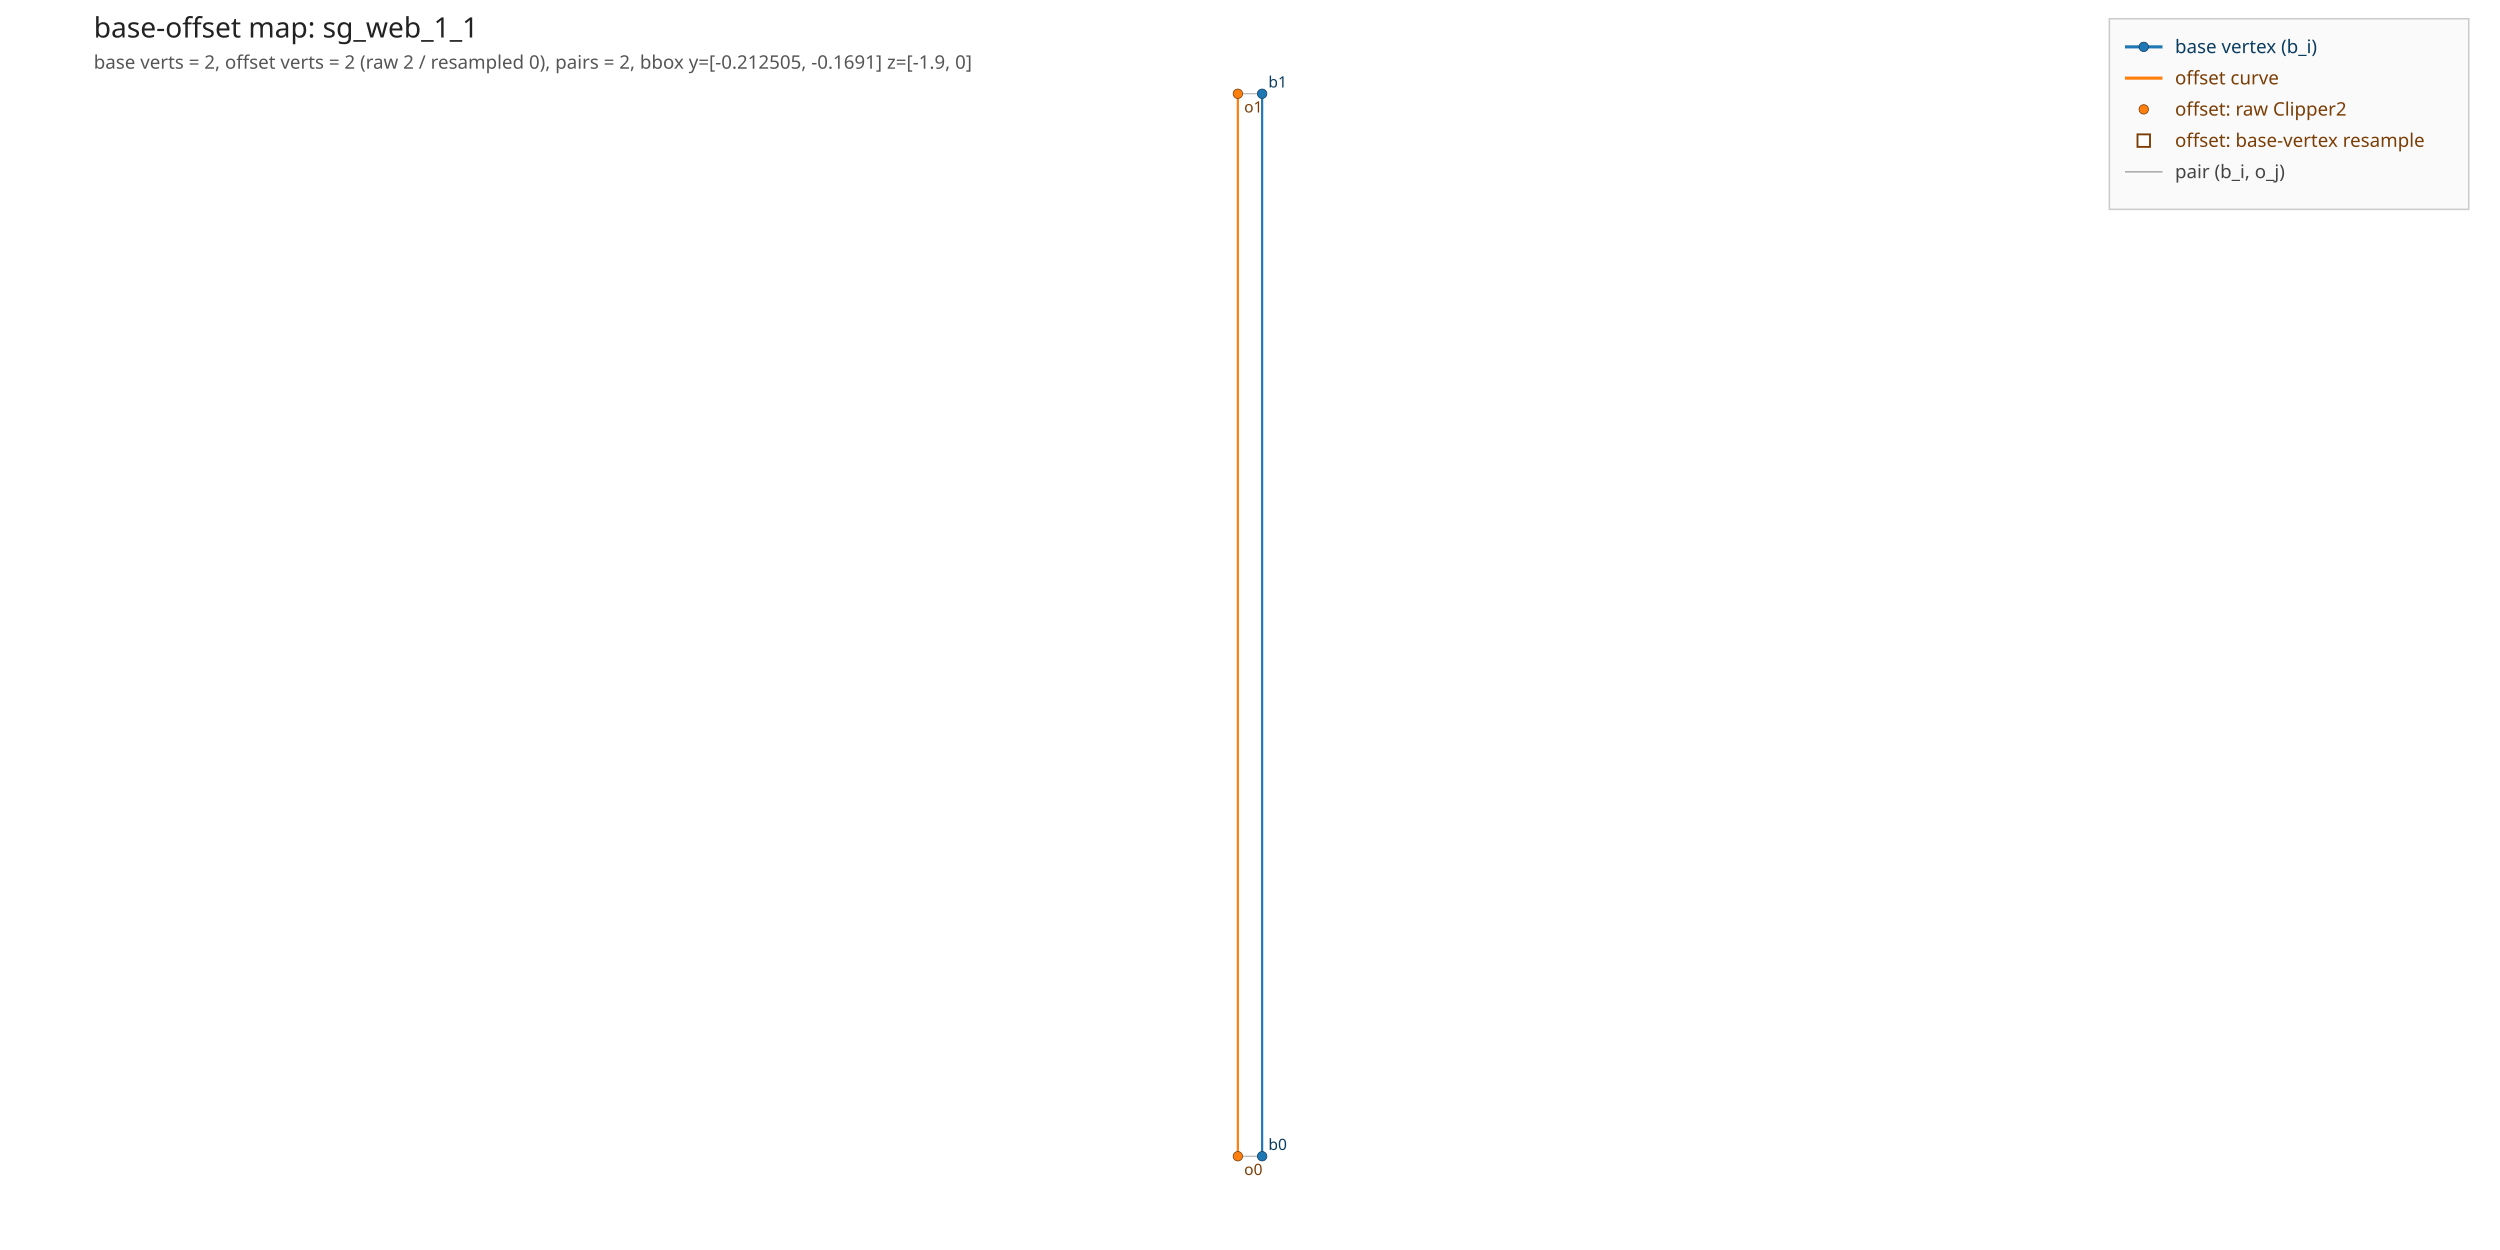
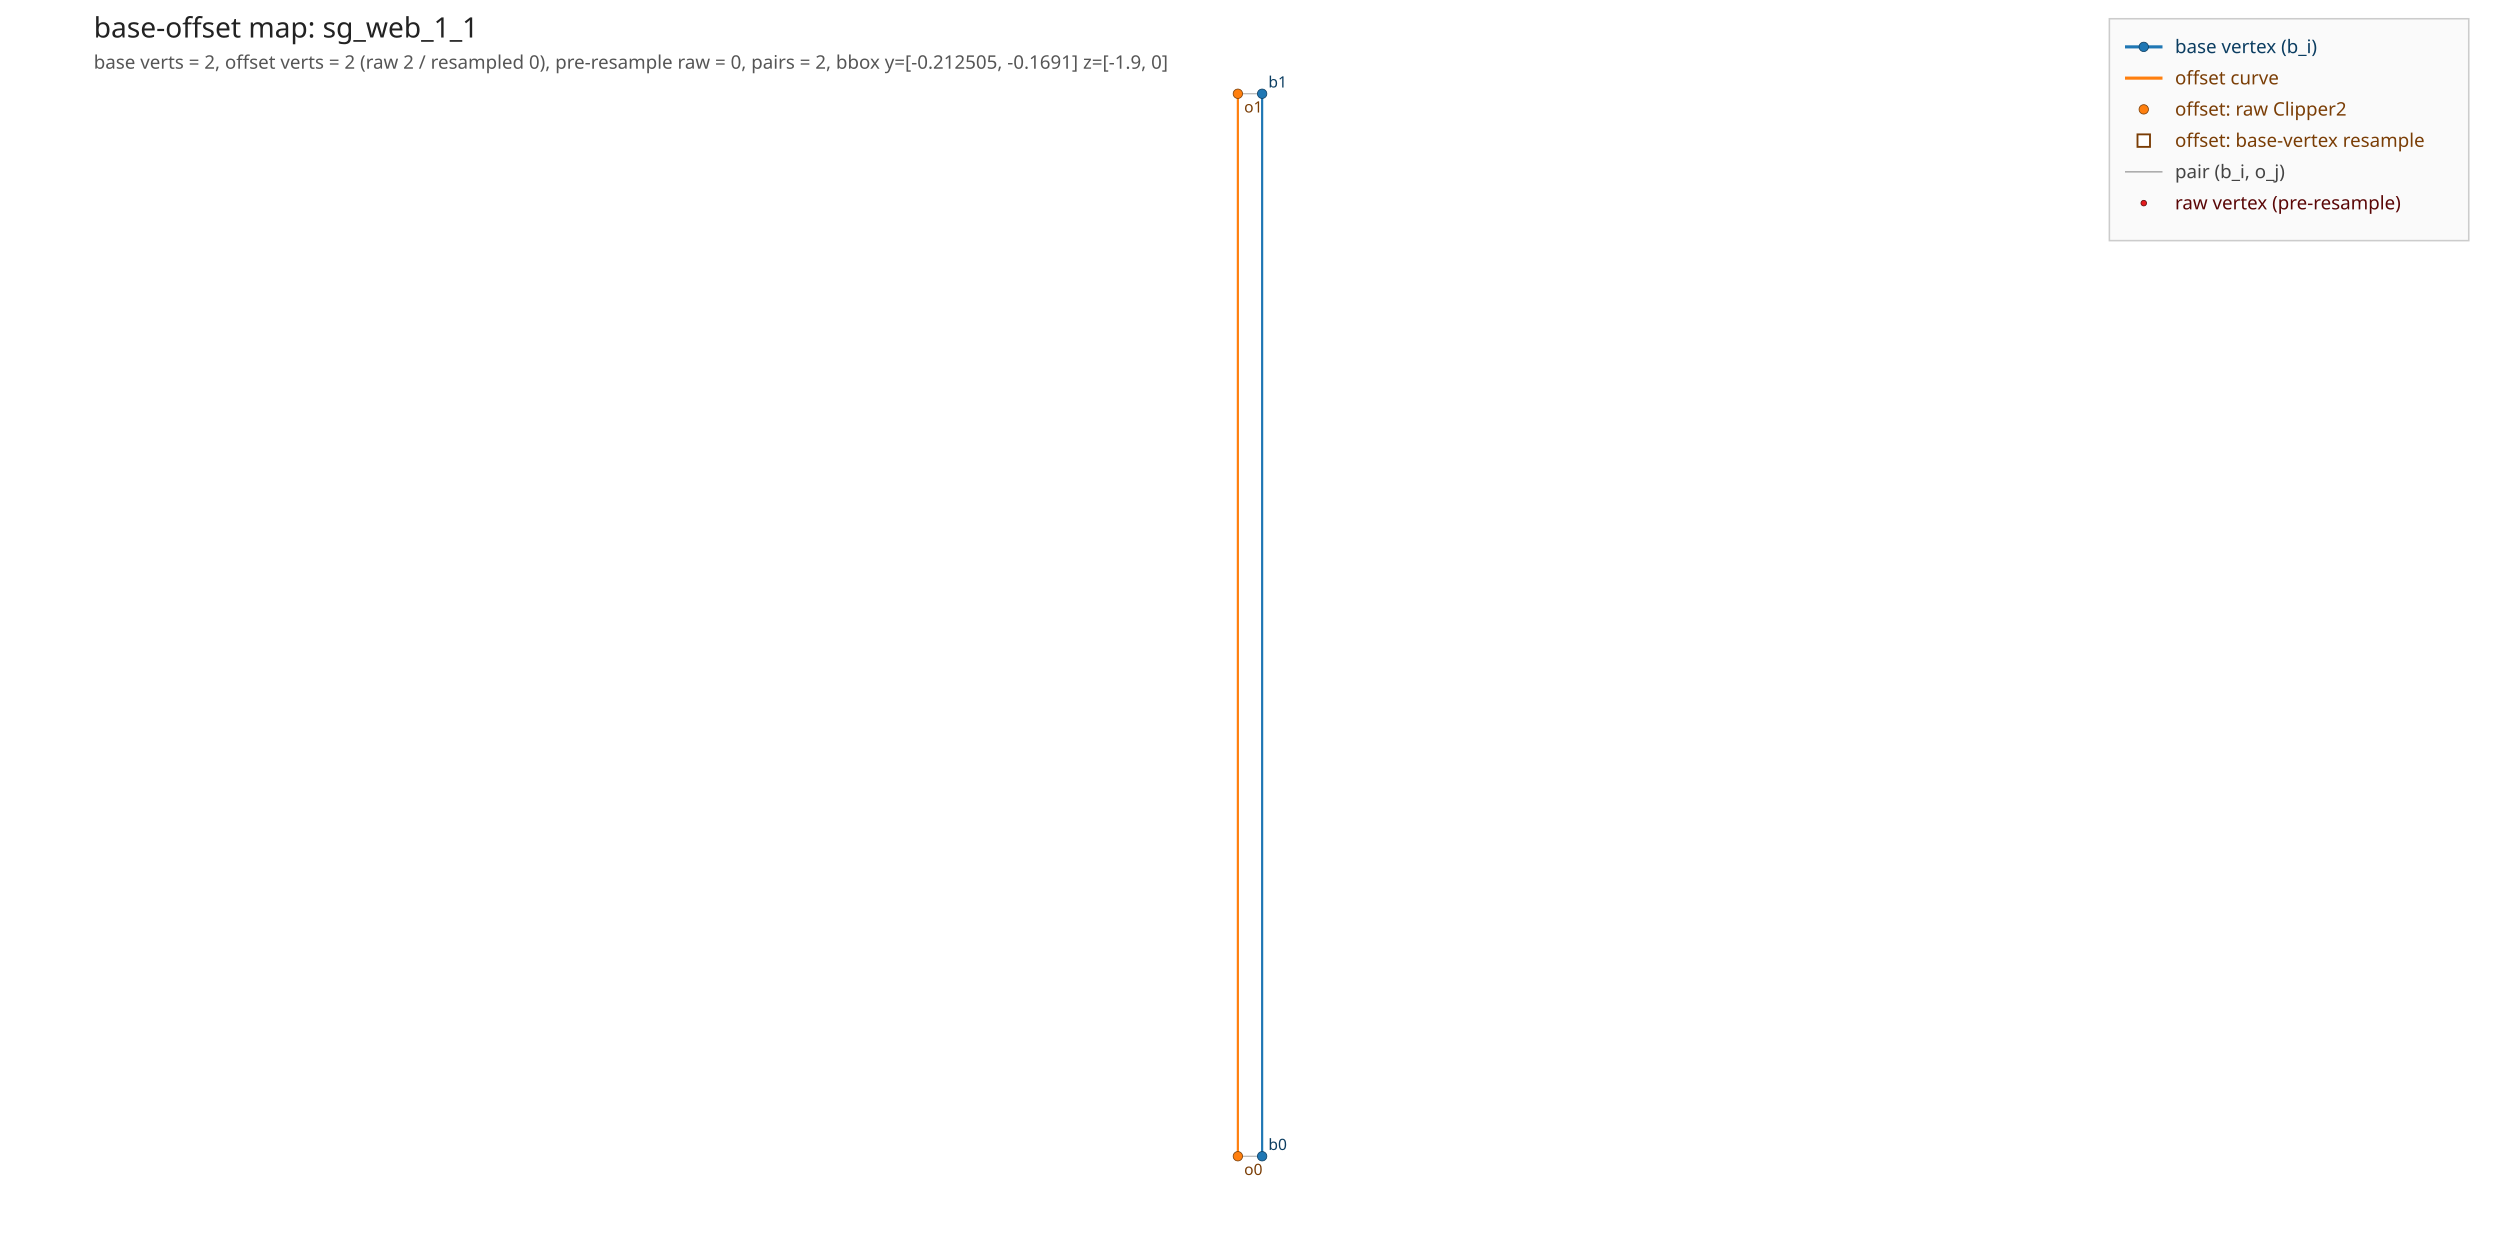
<svg xmlns="http://www.w3.org/2000/svg" viewBox="0 0 1600 800" width="1600" height="800">
  <rect width="100%" height="100%" fill="white" />
  <text x="60" y="24" font-family="sans-serif" font-size="18" fill="#222">base-offset map: sg_web_1_1</text>
-   <text x="60" y="44" font-family="sans-serif" font-size="12" fill="#555">base verts = 2,  offset verts = 2 (raw 2 / resampled 0),  pairs = 2,  bbox y=[-0.212505, -0.1691]  z=[-1.9, 0]</text>
+   <text x="60" y="44" font-family="sans-serif" font-size="12" fill="#555">base verts = 2,  offset verts = 2 (raw 2 / resampled 0),  pre-resample raw = 0,  pairs = 2,  bbox y=[-0.212505, -0.1691]  z=[-1.9, 0]</text>
  <g stroke="#888" stroke-width="0.7" opacity="0.7">
    <line x1="807.767" y1="740" x2="792.233" y2="740" />
    <line x1="807.767" y1="60" x2="792.233" y2="60" />
  </g>
  <polyline fill="none" stroke="#1f77b4" stroke-width="1.4" points="807.767,740 807.767,60 " />
  <polyline fill="none" stroke="#ff7f0e" stroke-width="1.4" points="792.233,740 792.233,60 " />
  <circle cx="807.767" cy="740" r="3" fill="#1f77b4" stroke="#0b3d61" stroke-width="0.5" />
  <text x="811.767" y="736" font-family="sans-serif" font-size="10" fill="#0b3d61">b0</text>
  <circle cx="807.767" cy="60" r="3" fill="#1f77b4" stroke="#0b3d61" stroke-width="0.5" />
  <text x="811.767" y="56" font-family="sans-serif" font-size="10" fill="#0b3d61">b1</text>
  <circle cx="792.233" cy="740" r="3" fill="#ff7f0e" stroke="#7a3d05" stroke-width="0.5" />
  <text x="796.233" y="752" font-family="sans-serif" font-size="10" fill="#7a3d05">o0</text>
  <circle cx="792.233" cy="60" r="3" fill="#ff7f0e" stroke="#7a3d05" stroke-width="0.5" />
  <text x="796.233" y="72" font-family="sans-serif" font-size="10" fill="#7a3d05">o1</text>
  <g font-family="sans-serif" font-size="12">
-     <rect x="1350" y="12" width="230" height="122" fill="#fafafa" stroke="#ccc" />
+     <rect x="1350" y="12" width="230" height="142" fill="#fafafa" stroke="#ccc" />
    <line x1="1360" y1="30" x2="1384" y2="30" stroke="#1f77b4" stroke-width="2" />
    <circle cx="1372" cy="30" r="3" fill="#1f77b4" stroke="#0b3d61" stroke-width="0.5" />
    <text x="1392" y="34" font-family="sans-serif" font-size="12" fill="#0b3d61">base vertex (b_i)</text>
    <line x1="1360" y1="50" x2="1384" y2="50" stroke="#ff7f0e" stroke-width="2" />
    <text x="1392" y="54" font-family="sans-serif" font-size="12" fill="#7a3d05">offset curve</text>
    <circle cx="1372" cy="70" r="3" fill="#ff7f0e" stroke="#7a3d05" stroke-width="0.5" />
    <text x="1392" y="74" font-family="sans-serif" font-size="12" fill="#7a3d05">offset: raw Clipper2</text>
    <rect x="1368" y="86" width="8" height="8" fill="white" stroke="#7a3d05" stroke-width="1.2" />
    <text x="1392" y="94" font-family="sans-serif" font-size="12" fill="#7a3d05">offset: base-vertex resample</text>
    <line x1="1360" y1="110" x2="1384" y2="110" stroke="#888" stroke-width="0.7" />
    <text x="1392" y="114" font-family="sans-serif" font-size="12" fill="#444">pair (b_i, o_j)</text>
+     <circle cx="1372" cy="130" r="1.8" fill="#e41a1c" stroke="#5a0606" stroke-width="0.5" />
+     <text x="1392" y="134" font-family="sans-serif" font-size="12" fill="#5a0606">raw vertex (pre-resample)</text>
  </g>
</svg>
